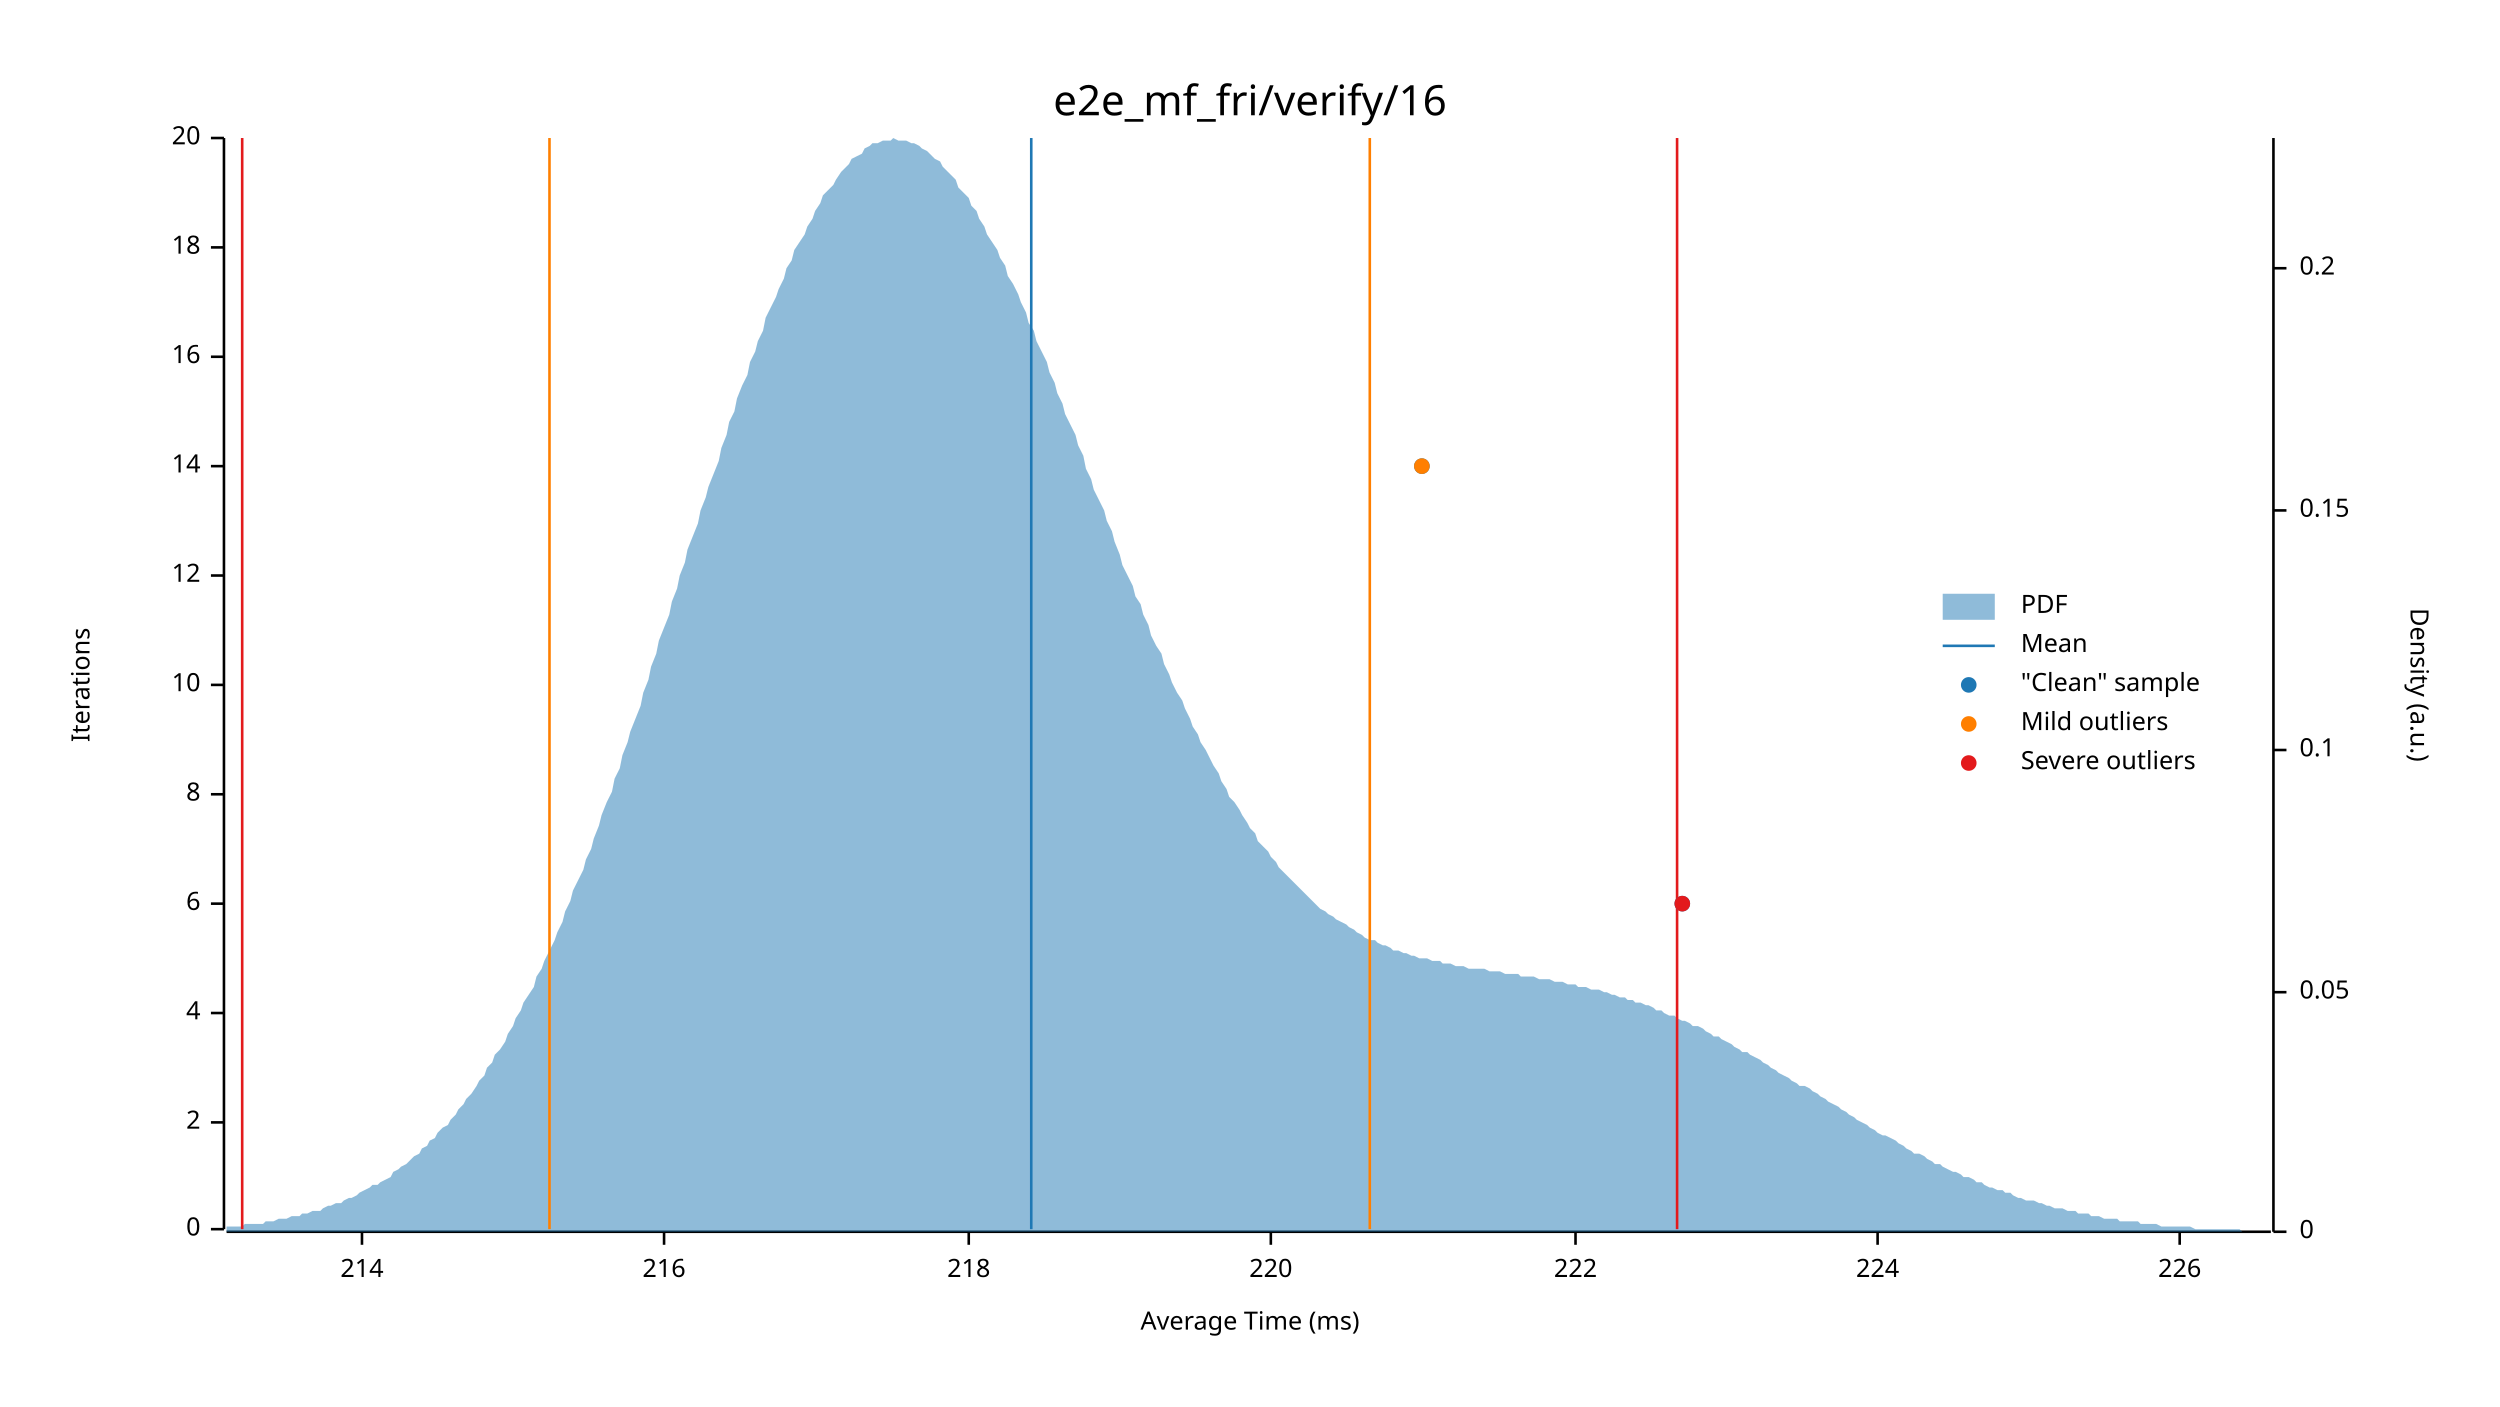
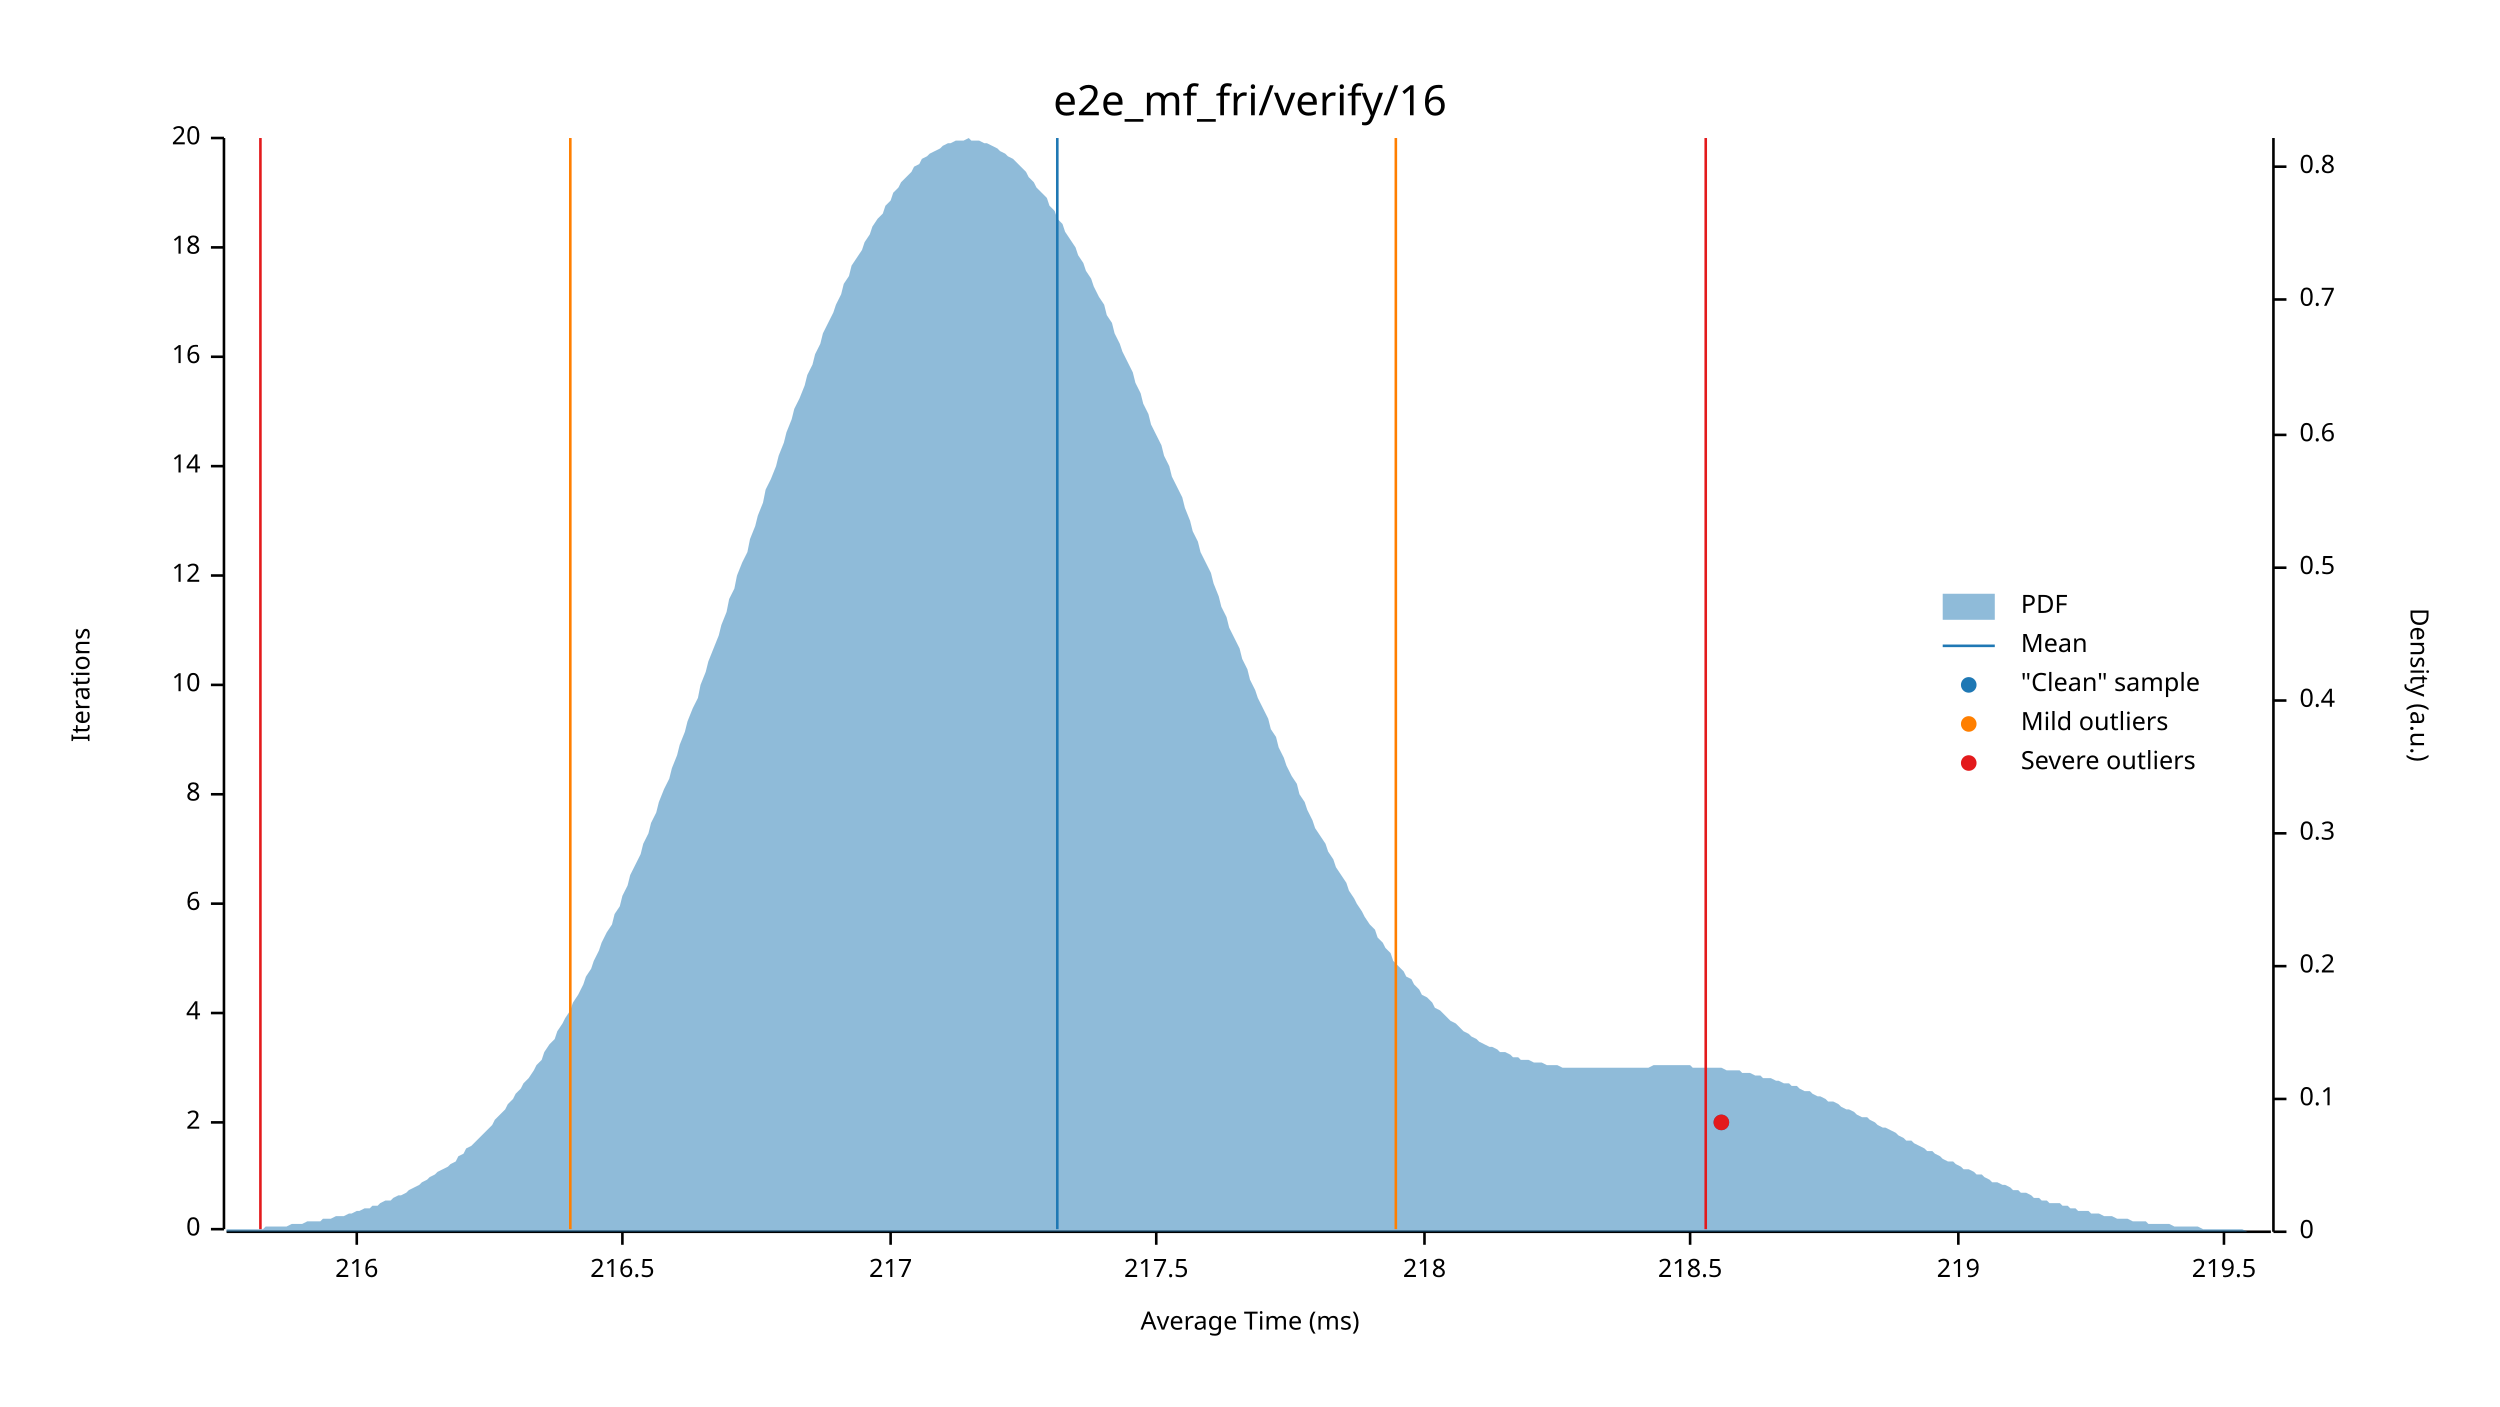
<svg xmlns="http://www.w3.org/2000/svg" width="960" height="540" viewBox="0 0 960 540">
  <text x="480" y="32" dy="0.76em" text-anchor="middle" font-family="sans-serif" font-size="16.129" opacity="1" fill="#000000">
e2e_mf_fri/verify/16
</text>
  <text x="27" y="263" dy="0.76em" text-anchor="middle" font-family="sans-serif" font-size="9.677" opacity="1" fill="#000000" transform="rotate(270, 27, 263)">
Iterations
</text>
  <text x="480" y="513" dy="-0.5ex" text-anchor="middle" font-family="sans-serif" font-size="9.677" opacity="1" fill="#000000">
Average Time (ms)
</text>
  <polyline fill="none" opacity="1" stroke="#000000" stroke-width="1" points="86,53 86,472 " />
  <text x="77" y="472" dy="0.5ex" text-anchor="end" font-family="sans-serif" font-size="9.677" opacity="1" fill="#000000">
0
</text>
  <polyline fill="none" opacity="1" stroke="#000000" stroke-width="1" points="81,472 86,472 " />
  <text x="77" y="431" dy="0.5ex" text-anchor="end" font-family="sans-serif" font-size="9.677" opacity="1" fill="#000000">
2
</text>
  <polyline fill="none" opacity="1" stroke="#000000" stroke-width="1" points="81,431 86,431 " />
  <text x="77" y="389" dy="0.5ex" text-anchor="end" font-family="sans-serif" font-size="9.677" opacity="1" fill="#000000">
4
</text>
  <polyline fill="none" opacity="1" stroke="#000000" stroke-width="1" points="81,389 86,389 " />
  <text x="77" y="347" dy="0.5ex" text-anchor="end" font-family="sans-serif" font-size="9.677" opacity="1" fill="#000000">
6
</text>
  <polyline fill="none" opacity="1" stroke="#000000" stroke-width="1" points="81,347 86,347 " />
  <text x="77" y="305" dy="0.5ex" text-anchor="end" font-family="sans-serif" font-size="9.677" opacity="1" fill="#000000">
8
</text>
  <polyline fill="none" opacity="1" stroke="#000000" stroke-width="1" points="81,305 86,305 " />
  <text x="77" y="263" dy="0.5ex" text-anchor="end" font-family="sans-serif" font-size="9.677" opacity="1" fill="#000000">
10
</text>
  <polyline fill="none" opacity="1" stroke="#000000" stroke-width="1" points="81,263 86,263 " />
  <text x="77" y="221" dy="0.5ex" text-anchor="end" font-family="sans-serif" font-size="9.677" opacity="1" fill="#000000">
12
</text>
  <polyline fill="none" opacity="1" stroke="#000000" stroke-width="1" points="81,221 86,221 " />
  <text x="77" y="179" dy="0.5ex" text-anchor="end" font-family="sans-serif" font-size="9.677" opacity="1" fill="#000000">
14
</text>
  <polyline fill="none" opacity="1" stroke="#000000" stroke-width="1" points="81,179 86,179 " />
  <text x="77" y="137" dy="0.5ex" text-anchor="end" font-family="sans-serif" font-size="9.677" opacity="1" fill="#000000">
16
</text>
  <polyline fill="none" opacity="1" stroke="#000000" stroke-width="1" points="81,137 86,137 " />
  <text x="77" y="95" dy="0.5ex" text-anchor="end" font-family="sans-serif" font-size="9.677" opacity="1" fill="#000000">
18
</text>
  <polyline fill="none" opacity="1" stroke="#000000" stroke-width="1" points="81,95 86,95 " />
  <text x="77" y="53" dy="0.5ex" text-anchor="end" font-family="sans-serif" font-size="9.677" opacity="1" fill="#000000">
20
</text>
  <polyline fill="none" opacity="1" stroke="#000000" stroke-width="1" points="81,53 86,53 " />
  <polyline fill="none" opacity="1" stroke="#000000" stroke-width="1" points="87,473 872,473 " />
-   <text x="139" y="483" dy="0.76em" text-anchor="middle" font-family="sans-serif" font-size="9.677" opacity="1" fill="#000000">
- 214
- </text>
-   <polyline fill="none" opacity="1" stroke="#000000" stroke-width="1" points="139,473 139,478 " />
-   <text x="255" y="483" dy="0.76em" text-anchor="middle" font-family="sans-serif" font-size="9.677" opacity="1" fill="#000000">
+   <text x="137" y="483" dy="0.76em" text-anchor="middle" font-family="sans-serif" font-size="9.677" opacity="1" fill="#000000">
216
</text>
-   <polyline fill="none" opacity="1" stroke="#000000" stroke-width="1" points="255,473 255,478 " />
-   <text x="372" y="483" dy="0.76em" text-anchor="middle" font-family="sans-serif" font-size="9.677" opacity="1" fill="#000000">
+   <polyline fill="none" opacity="1" stroke="#000000" stroke-width="1" points="137,473 137,478 " />
+   <text x="239" y="483" dy="0.76em" text-anchor="middle" font-family="sans-serif" font-size="9.677" opacity="1" fill="#000000">
+ 216.5
+ </text>
+   <polyline fill="none" opacity="1" stroke="#000000" stroke-width="1" points="239,473 239,478 " />
+   <text x="342" y="483" dy="0.76em" text-anchor="middle" font-family="sans-serif" font-size="9.677" opacity="1" fill="#000000">
+ 217
+ </text>
+   <polyline fill="none" opacity="1" stroke="#000000" stroke-width="1" points="342,473 342,478 " />
+   <text x="444" y="483" dy="0.76em" text-anchor="middle" font-family="sans-serif" font-size="9.677" opacity="1" fill="#000000">
+ 217.5
+ </text>
+   <polyline fill="none" opacity="1" stroke="#000000" stroke-width="1" points="444,473 444,478 " />
+   <text x="547" y="483" dy="0.76em" text-anchor="middle" font-family="sans-serif" font-size="9.677" opacity="1" fill="#000000">
218
</text>
-   <polyline fill="none" opacity="1" stroke="#000000" stroke-width="1" points="372,473 372,478 " />
-   <text x="488" y="483" dy="0.76em" text-anchor="middle" font-family="sans-serif" font-size="9.677" opacity="1" fill="#000000">
- 220
+   <polyline fill="none" opacity="1" stroke="#000000" stroke-width="1" points="547,473 547,478 " />
+   <text x="649" y="483" dy="0.76em" text-anchor="middle" font-family="sans-serif" font-size="9.677" opacity="1" fill="#000000">
+ 218.5
</text>
-   <polyline fill="none" opacity="1" stroke="#000000" stroke-width="1" points="488,473 488,478 " />
-   <text x="605" y="483" dy="0.76em" text-anchor="middle" font-family="sans-serif" font-size="9.677" opacity="1" fill="#000000">
- 222
+   <polyline fill="none" opacity="1" stroke="#000000" stroke-width="1" points="649,473 649,478 " />
+   <text x="752" y="483" dy="0.76em" text-anchor="middle" font-family="sans-serif" font-size="9.677" opacity="1" fill="#000000">
+ 219
</text>
-   <polyline fill="none" opacity="1" stroke="#000000" stroke-width="1" points="605,473 605,478 " />
-   <text x="721" y="483" dy="0.76em" text-anchor="middle" font-family="sans-serif" font-size="9.677" opacity="1" fill="#000000">
- 224
+   <polyline fill="none" opacity="1" stroke="#000000" stroke-width="1" points="752,473 752,478 " />
+   <text x="854" y="483" dy="0.76em" text-anchor="middle" font-family="sans-serif" font-size="9.677" opacity="1" fill="#000000">
+ 219.5
</text>
-   <polyline fill="none" opacity="1" stroke="#000000" stroke-width="1" points="721,473 721,478 " />
-   <text x="837" y="483" dy="0.76em" text-anchor="middle" font-family="sans-serif" font-size="9.677" opacity="1" fill="#000000">
- 226
- </text>
-   <polyline fill="none" opacity="1" stroke="#000000" stroke-width="1" points="837,473 837,478 " />
+   <polyline fill="none" opacity="1" stroke="#000000" stroke-width="1" points="854,473 854,478 " />
  <text x="933" y="263" dy="0.76em" text-anchor="middle" font-family="sans-serif" font-size="9.677" opacity="1" fill="#000000" transform="rotate(90, 933, 263)">
Density (a.u.)
</text>
  <polyline fill="none" opacity="1" stroke="#000000" stroke-width="1" points="873,53 873,473 " />
  <text x="883" y="473" dy="0.5ex" text-anchor="start" font-family="sans-serif" font-size="9.677" opacity="1" fill="#000000">
0
</text>
  <polyline fill="none" opacity="1" stroke="#000000" stroke-width="1" points="873,473 878,473 " />
-   <text x="883" y="381" dy="0.5ex" text-anchor="start" font-family="sans-serif" font-size="9.677" opacity="1" fill="#000000">
- 0.05
- </text>
-   <polyline fill="none" opacity="1" stroke="#000000" stroke-width="1" points="873,381 878,381 " />
-   <text x="883" y="288" dy="0.5ex" text-anchor="start" font-family="sans-serif" font-size="9.677" opacity="1" fill="#000000">
+   <text x="883" y="422" dy="0.5ex" text-anchor="start" font-family="sans-serif" font-size="9.677" opacity="1" fill="#000000">
0.1
</text>
-   <polyline fill="none" opacity="1" stroke="#000000" stroke-width="1" points="873,288 878,288 " />
-   <text x="883" y="196" dy="0.5ex" text-anchor="start" font-family="sans-serif" font-size="9.677" opacity="1" fill="#000000">
- 0.15
- </text>
-   <polyline fill="none" opacity="1" stroke="#000000" stroke-width="1" points="873,196 878,196 " />
-   <text x="883" y="103" dy="0.5ex" text-anchor="start" font-family="sans-serif" font-size="9.677" opacity="1" fill="#000000">
+   <polyline fill="none" opacity="1" stroke="#000000" stroke-width="1" points="873,422 878,422 " />
+   <text x="883" y="371" dy="0.5ex" text-anchor="start" font-family="sans-serif" font-size="9.677" opacity="1" fill="#000000">
0.2
</text>
-   <polyline fill="none" opacity="1" stroke="#000000" stroke-width="1" points="873,103 878,103 " />
-   <polygon opacity="0.5" fill="#1F78B4" points="87,471 88,471 90,471 91,471 93,471 94,470 96,470 98,470 99,470 101,470 102,469 104,469 105,469 107,468 109,468 110,468 112,467 113,467 115,467 116,466 118,466 120,465 121,465 123,465 124,464 126,463 127,463 129,462 131,462 132,461 134,460 135,460 137,459 138,458 140,457 142,456 143,455 145,455 146,454 148,453 150,452 151,450 153,449 154,448 156,447 157,446 159,444 161,443 162,441 164,440 165,438 167,437 168,435 170,433 172,432 173,430 175,428 176,426 178,424 179,422 181,420 183,417 184,415 186,413 187,410 189,408 190,405 192,403 194,400 195,397 197,394 198,391 200,388 201,385 203,382 205,379 206,375 208,372 209,369 211,365 213,361 214,358 216,354 217,350 219,346 220,342 222,338 224,334 225,330 227,326 228,322 230,317 231,313 233,308 235,304 236,299 238,295 239,290 241,285 242,281 244,276 246,271 247,266 249,261 250,256 252,251 253,246 255,241 257,236 258,231 260,226 261,221 263,216 264,211 266,206 268,201 269,196 271,191 272,187 274,182 276,177 277,172 279,167 280,162 282,158 283,153 285,148 287,144 288,139 290,135 291,131 293,127 294,122 296,118 298,114 299,111 301,107 302,103 304,100 305,96 307,93 309,90 310,87 312,84 313,81 315,78 316,75 318,73 320,71 321,69 323,66 324,65 326,63 327,61 329,60 331,59 332,57 334,56 335,55 337,55 339,54 340,54 342,54 343,53 345,54 346,54 348,54 350,55 351,55 353,56 354,57 356,58 357,59 359,61 361,62 362,64 364,66 365,67 367,69 368,72 370,74 372,76 373,79 375,81 376,84 378,87 379,90 381,93 383,96 384,99 386,102 387,106 389,109 391,113 392,116 394,120 395,124 397,127 398,131 400,135 402,139 403,143 405,147 406,151 408,155 409,159 411,163 413,167 414,171 416,175 417,180 419,184 420,188 422,192 424,196 425,200 427,204 428,208 430,213 431,217 433,221 435,225 436,229 438,232 439,236 441,240 442,244 444,248 446,251 447,255 449,259 450,262 452,266 454,269 455,272 457,276 458,279 460,282 461,285 463,288 465,292 466,294 468,297 469,300 471,303 472,306 474,308 476,311 477,313 479,316 480,318 482,320 483,323 485,325 487,327 488,329 490,331 491,333 493,335 494,336 496,338 498,340 499,341 501,343 502,344 504,346 505,347 507,349 509,350 510,351 512,352 513,353 515,354 517,355 518,356 520,357 521,358 523,359 524,360 526,361 528,361 529,362 531,363 532,363 534,364 535,365 537,365 539,366 540,366 542,367 543,367 545,368 546,368 548,368 550,369 551,369 553,369 554,370 556,370 557,370 559,371 561,371 562,371 564,372 565,372 567,372 568,372 570,372 572,373 573,373 575,373 576,373 578,374 580,374 581,374 583,374 584,375 586,375 587,375 589,375 591,376 592,376 594,376 595,376 597,377 598,377 600,377 602,378 603,378 605,378 606,379 608,379 609,379 611,380 613,380 614,380 616,381 617,381 619,382 620,382 622,383 624,383 625,384 627,384 628,385 630,385 632,386 633,386 635,387 636,388 638,388 639,389 641,390 643,390 644,391 646,392 647,392 649,393 650,394 652,394 654,395 655,396 657,397 658,398 660,398 661,399 663,400 665,401 666,402 668,403 669,404 671,404 672,405 674,406 676,407 677,408 679,409 680,410 682,411 683,412 685,413 687,414 688,415 690,416 691,417 693,417 695,418 696,419 698,420 699,421 701,422 702,423 704,424 706,425 707,426 709,427 710,428 712,429 713,430 715,431 717,432 718,433 720,434 721,435 723,436 724,436 726,437 728,438 729,439 731,440 732,441 734,442 735,443 737,443 739,444 740,445 742,446 743,447 745,447 746,448 748,449 750,450 751,450 753,451 754,452 756,452 758,453 759,454 761,454 762,455 764,456 765,456 767,457 769,457 770,458 772,458 773,459 775,460 776,460 778,461 780,461 781,461 783,462 784,462 786,463 787,463 789,464 791,464 792,464 794,465 795,465 797,465 798,466 800,466 802,466 803,467 805,467 806,467 808,468 809,468 811,468 813,468 814,469 816,469 817,469 819,469 821,469 822,470 824,470 825,470 827,470 828,470 830,471 832,471 833,471 835,471 836,471 838,471 839,471 841,471 843,472 844,472 846,472 847,472 849,472 850,472 852,472 854,472 855,472 857,472 858,472 860,472 861,473 863,473 865,473 866,473 868,473 869,473 871,473 873,473 873,473 87,473 " />
-   <polyline fill="none" opacity="1" stroke="#1F78B4" stroke-width="1" points="396,472 396,53 " />
-   <polyline fill="none" opacity="1" stroke="#FF7F00" stroke-width="1" points="211,472 211,53 " />
-   <polyline fill="none" opacity="1" stroke="#FF7F00" stroke-width="1" points="526,472 526,53 " />
-   <polyline fill="none" opacity="1" stroke="#E31A1C" stroke-width="1" points="93,472 93,53 " />
-   <polyline fill="none" opacity="1" stroke="#E31A1C" stroke-width="1" points="644,472 644,53 " />
-   <circle cx="646" cy="347" r="3" opacity="1" fill="#1F78B4" stroke="none" stroke-width="1" />
-   <circle cx="546" cy="179" r="3" opacity="1" fill="#1F78B4" stroke="none" stroke-width="1" />
-   <circle cx="546" cy="179" r="3" opacity="1" fill="#FF7F00" stroke="none" stroke-width="1" />
-   <circle cx="646" cy="347" r="3" opacity="1" fill="#E31A1C" stroke="none" stroke-width="1" />
+   <polyline fill="none" opacity="1" stroke="#000000" stroke-width="1" points="873,371 878,371 " />
+   <text x="883" y="320" dy="0.5ex" text-anchor="start" font-family="sans-serif" font-size="9.677" opacity="1" fill="#000000">
+ 0.3
+ </text>
+   <polyline fill="none" opacity="1" stroke="#000000" stroke-width="1" points="873,320 878,320 " />
+   <text x="883" y="269" dy="0.5ex" text-anchor="start" font-family="sans-serif" font-size="9.677" opacity="1" fill="#000000">
+ 0.4
+ </text>
+   <polyline fill="none" opacity="1" stroke="#000000" stroke-width="1" points="873,269 878,269 " />
+   <text x="883" y="218" dy="0.5ex" text-anchor="start" font-family="sans-serif" font-size="9.677" opacity="1" fill="#000000">
+ 0.5
+ </text>
+   <polyline fill="none" opacity="1" stroke="#000000" stroke-width="1" points="873,218 878,218 " />
+   <text x="883" y="167" dy="0.5ex" text-anchor="start" font-family="sans-serif" font-size="9.677" opacity="1" fill="#000000">
+ 0.6
+ </text>
+   <polyline fill="none" opacity="1" stroke="#000000" stroke-width="1" points="873,167 878,167 " />
+   <text x="883" y="115" dy="0.5ex" text-anchor="start" font-family="sans-serif" font-size="9.677" opacity="1" fill="#000000">
+ 0.7
+ </text>
+   <polyline fill="none" opacity="1" stroke="#000000" stroke-width="1" points="873,115 878,115 " />
+   <text x="883" y="64" dy="0.5ex" text-anchor="start" font-family="sans-serif" font-size="9.677" opacity="1" fill="#000000">
+ 0.8
+ </text>
+   <polyline fill="none" opacity="1" stroke="#000000" stroke-width="1" points="873,64 878,64 " />
+   <polygon opacity="0.5" fill="#1F78B4" points="87,472 88,472 90,472 91,472 93,472 94,472 96,472 98,472 99,472 101,472 102,471 104,471 105,471 107,471 109,471 110,471 112,470 113,470 115,470 116,470 118,469 120,469 121,469 123,469 124,468 126,468 127,468 129,467 131,467 132,467 134,466 135,466 137,465 138,465 140,464 142,464 143,463 145,463 146,462 148,461 150,461 151,460 153,459 154,459 156,458 157,457 159,456 161,455 162,454 164,453 165,452 167,451 168,450 170,449 172,448 173,447 175,446 176,444 178,443 179,441 181,440 183,438 184,437 186,435 187,434 189,432 190,430 192,428 194,426 195,424 197,422 198,420 200,418 201,416 203,414 205,411 206,409 208,407 209,404 211,401 213,399 214,396 216,393 217,391 219,388 220,385 222,382 224,378 225,375 227,372 228,369 230,365 231,362 233,358 235,355 236,351 238,348 239,344 241,340 242,336 244,332 246,328 247,324 249,320 250,316 252,312 253,308 255,303 257,299 258,295 260,290 261,286 263,281 264,277 266,272 268,268 269,263 271,258 272,254 274,249 276,244 277,240 279,235 280,230 282,226 283,221 285,216 287,212 288,207 290,202 291,198 293,193 294,188 296,184 298,179 299,175 301,170 302,166 304,161 305,157 307,153 309,148 310,144 312,140 313,136 315,132 316,128 318,124 320,120 321,117 323,113 324,109 326,106 327,102 329,99 331,96 332,93 334,90 335,87 337,84 339,82 340,79 342,77 343,74 345,72 346,70 348,68 350,66 351,64 353,63 354,61 356,60 357,59 359,58 361,57 362,56 364,55 365,55 367,54 368,54 370,54 372,53 373,54 375,54 376,54 378,55 379,55 381,56 383,57 384,58 386,59 387,60 389,61 391,63 392,64 394,66 395,68 397,70 398,72 400,74 402,76 403,79 405,81 406,84 408,86 409,89 411,92 413,95 414,98 416,101 417,104 419,107 420,110 422,114 424,117 425,121 427,124 428,128 430,132 431,135 433,139 435,143 436,147 438,151 439,155 441,159 442,163 444,167 446,171 447,175 449,179 450,183 452,187 454,191 455,195 457,200 458,204 460,208 461,212 463,216 465,220 466,224 468,229 469,233 471,237 472,241 474,245 476,249 477,253 479,257 480,261 482,265 483,268 485,272 487,276 488,280 490,283 491,287 493,291 494,294 496,298 498,301 499,305 501,308 502,311 504,315 505,318 507,321 509,324 510,327 512,330 513,333 515,336 517,339 518,342 520,345 521,347 523,350 524,352 526,355 528,357 529,360 531,362 532,364 534,366 535,369 537,371 539,373 540,375 542,376 543,378 545,380 546,382 548,383 550,385 551,387 553,388 554,389 556,391 557,392 559,393 561,395 562,396 564,397 565,398 567,399 568,400 570,401 572,402 573,402 575,403 576,404 578,404 580,405 581,406 583,406 584,407 586,407 587,407 589,408 591,408 592,408 594,409 595,409 597,409 598,409 600,410 602,410 603,410 605,410 606,410 608,410 609,410 611,410 613,410 614,410 616,410 617,410 619,410 620,410 622,410 624,410 625,410 627,410 628,410 630,410 632,410 633,410 635,409 636,409 638,409 639,409 641,409 643,409 644,409 646,409 647,409 649,409 650,410 652,410 654,410 655,410 657,410 658,410 660,410 661,410 663,411 665,411 666,411 668,411 669,412 671,412 672,412 674,413 676,413 677,414 679,414 680,414 682,415 683,415 685,416 687,416 688,417 690,417 691,418 693,419 695,419 696,420 698,421 699,421 701,422 702,423 704,423 706,424 707,425 709,426 710,426 712,427 713,428 715,429 717,429 718,430 720,431 721,432 723,433 724,433 726,434 728,435 729,436 731,437 732,438 734,438 735,439 737,440 739,441 740,442 742,442 743,443 745,444 746,445 748,446 750,446 751,447 753,448 754,449 756,449 758,450 759,451 761,451 762,452 764,453 765,454 767,454 769,455 770,455 772,456 773,457 775,457 776,458 778,458 780,459 781,460 783,460 784,461 786,461 787,462 789,462 791,462 792,463 794,463 795,464 797,464 798,465 800,465 802,465 803,466 805,466 806,466 808,467 809,467 811,467 813,468 814,468 816,468 817,468 819,469 821,469 822,469 824,469 825,470 827,470 828,470 830,470 832,470 833,470 835,471 836,471 838,471 839,471 841,471 843,471 844,471 846,472 847,472 849,472 850,472 852,472 854,472 855,472 857,472 858,472 860,472 861,472 863,473 865,473 866,473 868,473 869,473 871,473 873,473 873,473 87,473 " />
+   <polyline fill="none" opacity="1" stroke="#1F78B4" stroke-width="1" points="406,472 406,53 " />
+   <polyline fill="none" opacity="1" stroke="#FF7F00" stroke-width="1" points="219,472 219,53 " />
+   <polyline fill="none" opacity="1" stroke="#FF7F00" stroke-width="1" points="536,472 536,53 " />
+   <polyline fill="none" opacity="1" stroke="#E31A1C" stroke-width="1" points="100,472 100,53 " />
+   <polyline fill="none" opacity="1" stroke="#E31A1C" stroke-width="1" points="655,472 655,53 " />
+   <circle cx="661" cy="431" r="3" opacity="1" fill="#1F78B4" stroke="none" stroke-width="1" />
+   <circle cx="661" cy="431" r="3" opacity="1" fill="#E31A1C" stroke="none" stroke-width="1" />
  <text x="776" y="228" dy="0.76em" text-anchor="start" font-family="sans-serif" font-size="9.677" opacity="1" fill="#000000">
PDF
</text>
  <text x="776" y="243" dy="0.76em" text-anchor="start" font-family="sans-serif" font-size="9.677" opacity="1" fill="#000000">
Mean
</text>
  <text x="776" y="258" dy="0.76em" text-anchor="start" font-family="sans-serif" font-size="9.677" opacity="1" fill="#000000">
"Clean" sample
</text>
  <text x="776" y="273" dy="0.76em" text-anchor="start" font-family="sans-serif" font-size="9.677" opacity="1" fill="#000000">
Mild outliers
</text>
  <text x="776" y="288" dy="0.76em" text-anchor="start" font-family="sans-serif" font-size="9.677" opacity="1" fill="#000000">
Severe outliers
</text>
  <rect x="746" y="228" width="20" height="10" opacity="0.5" fill="#1F78B4" stroke="none" />
  <polyline fill="none" opacity="1" stroke="#1F78B4" stroke-width="1" points="746,248 766,248 " />
  <circle cx="756" cy="263" r="3" opacity="1" fill="#1F78B4" stroke="none" stroke-width="1" />
  <circle cx="756" cy="278" r="3" opacity="1" fill="#FF7F00" stroke="none" stroke-width="1" />
  <circle cx="756" cy="293" r="3" opacity="1" fill="#E31A1C" stroke="none" stroke-width="1" />
</svg>
